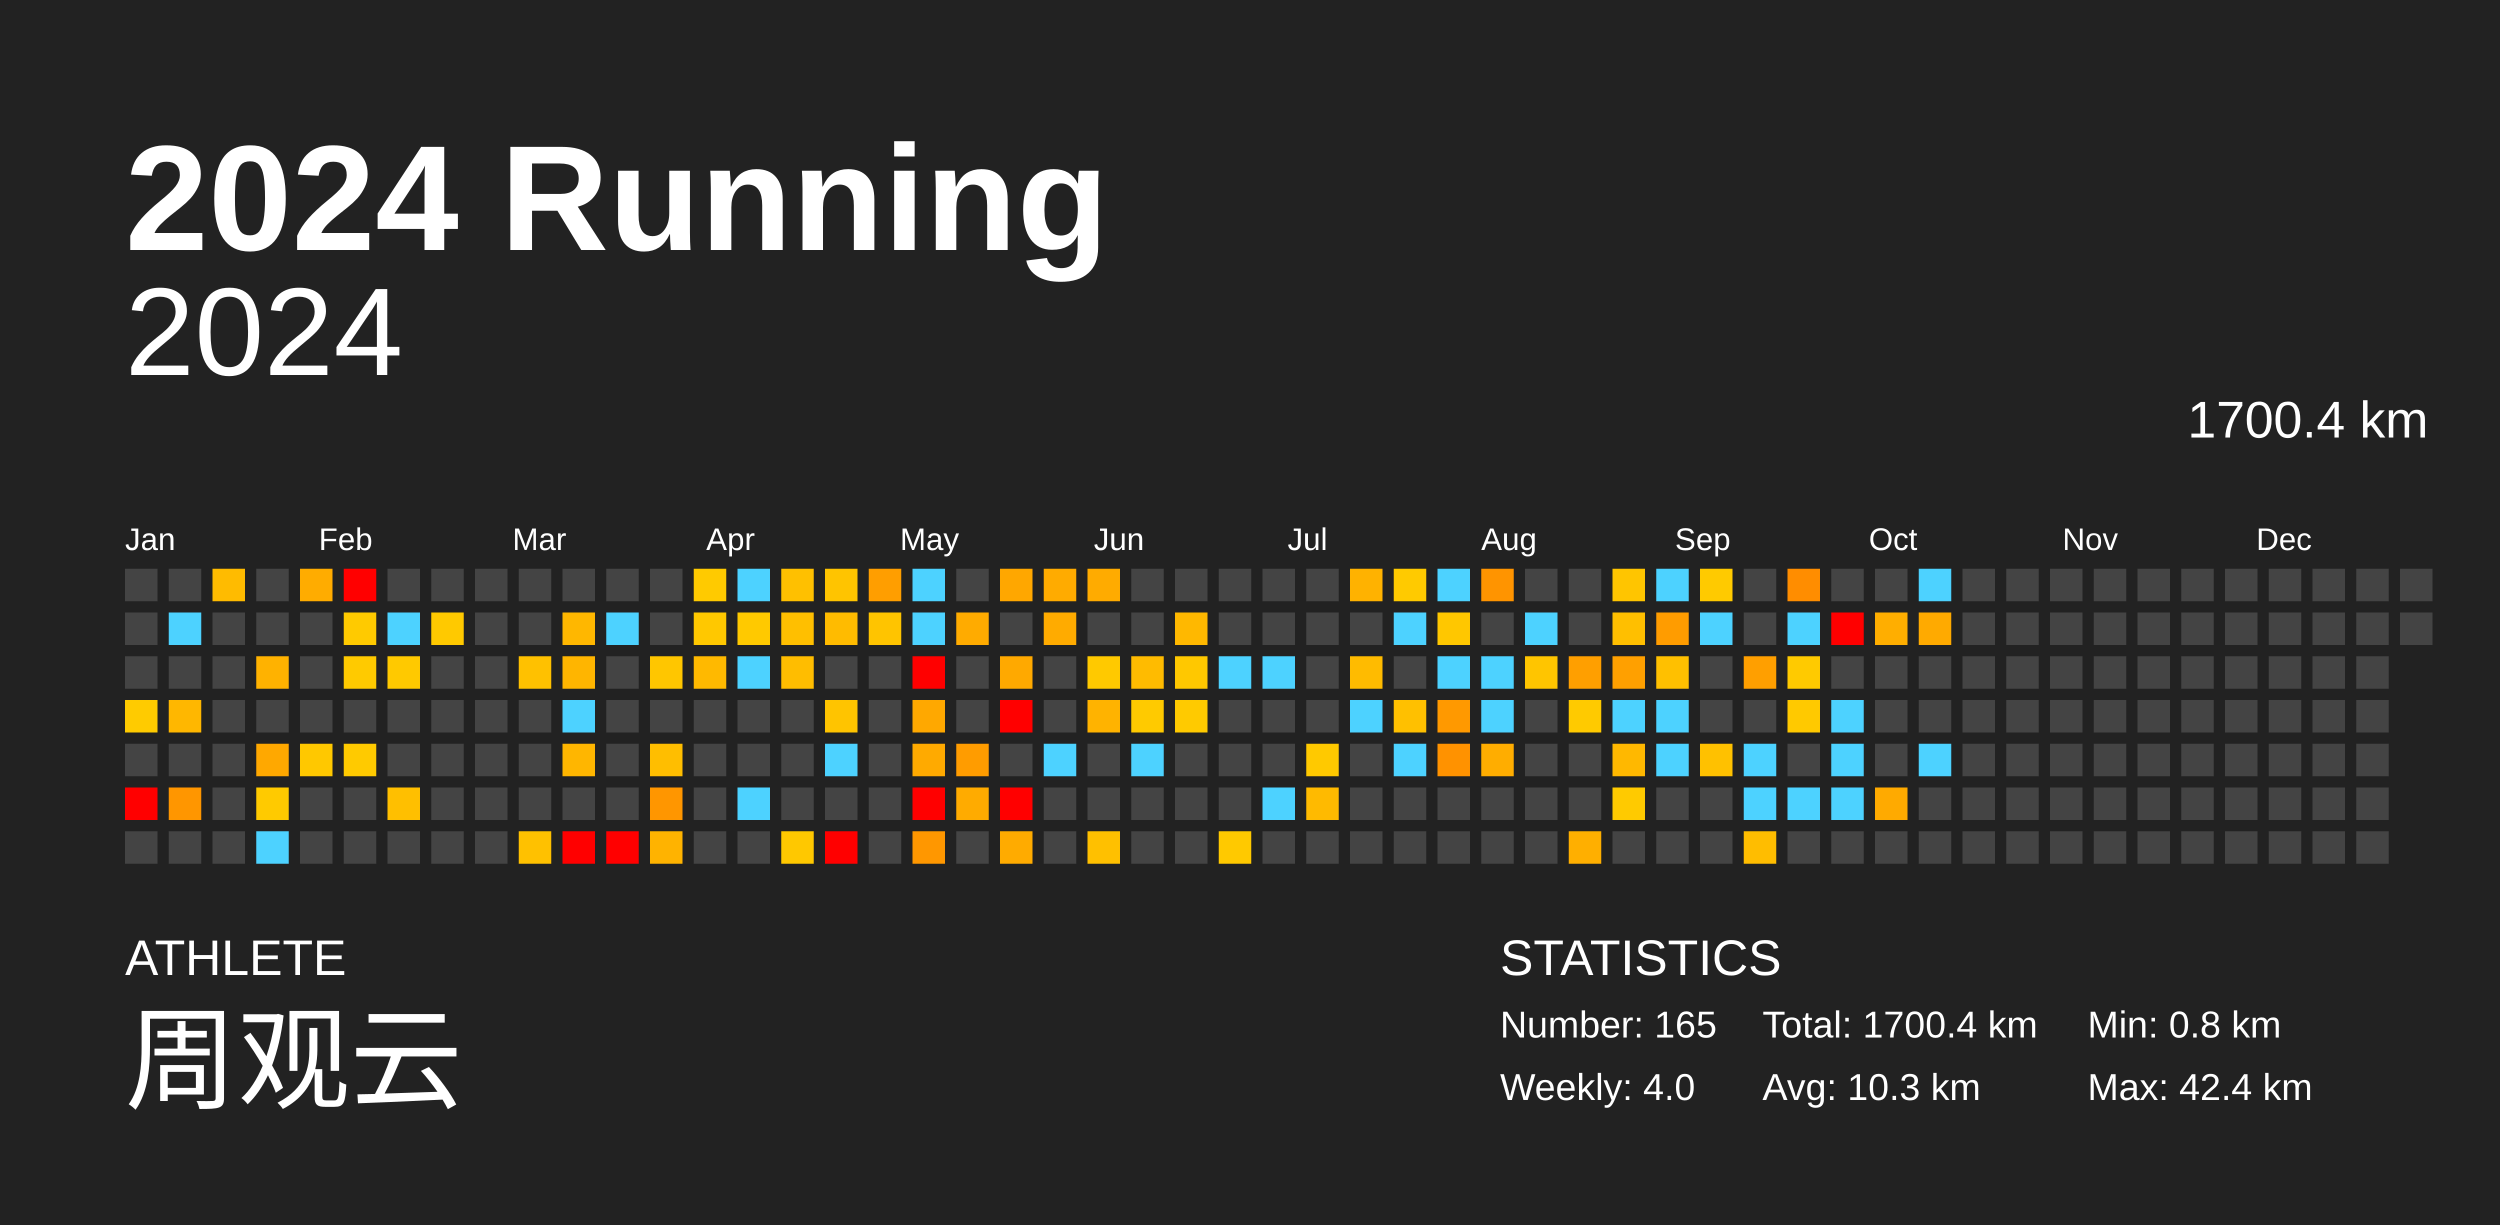
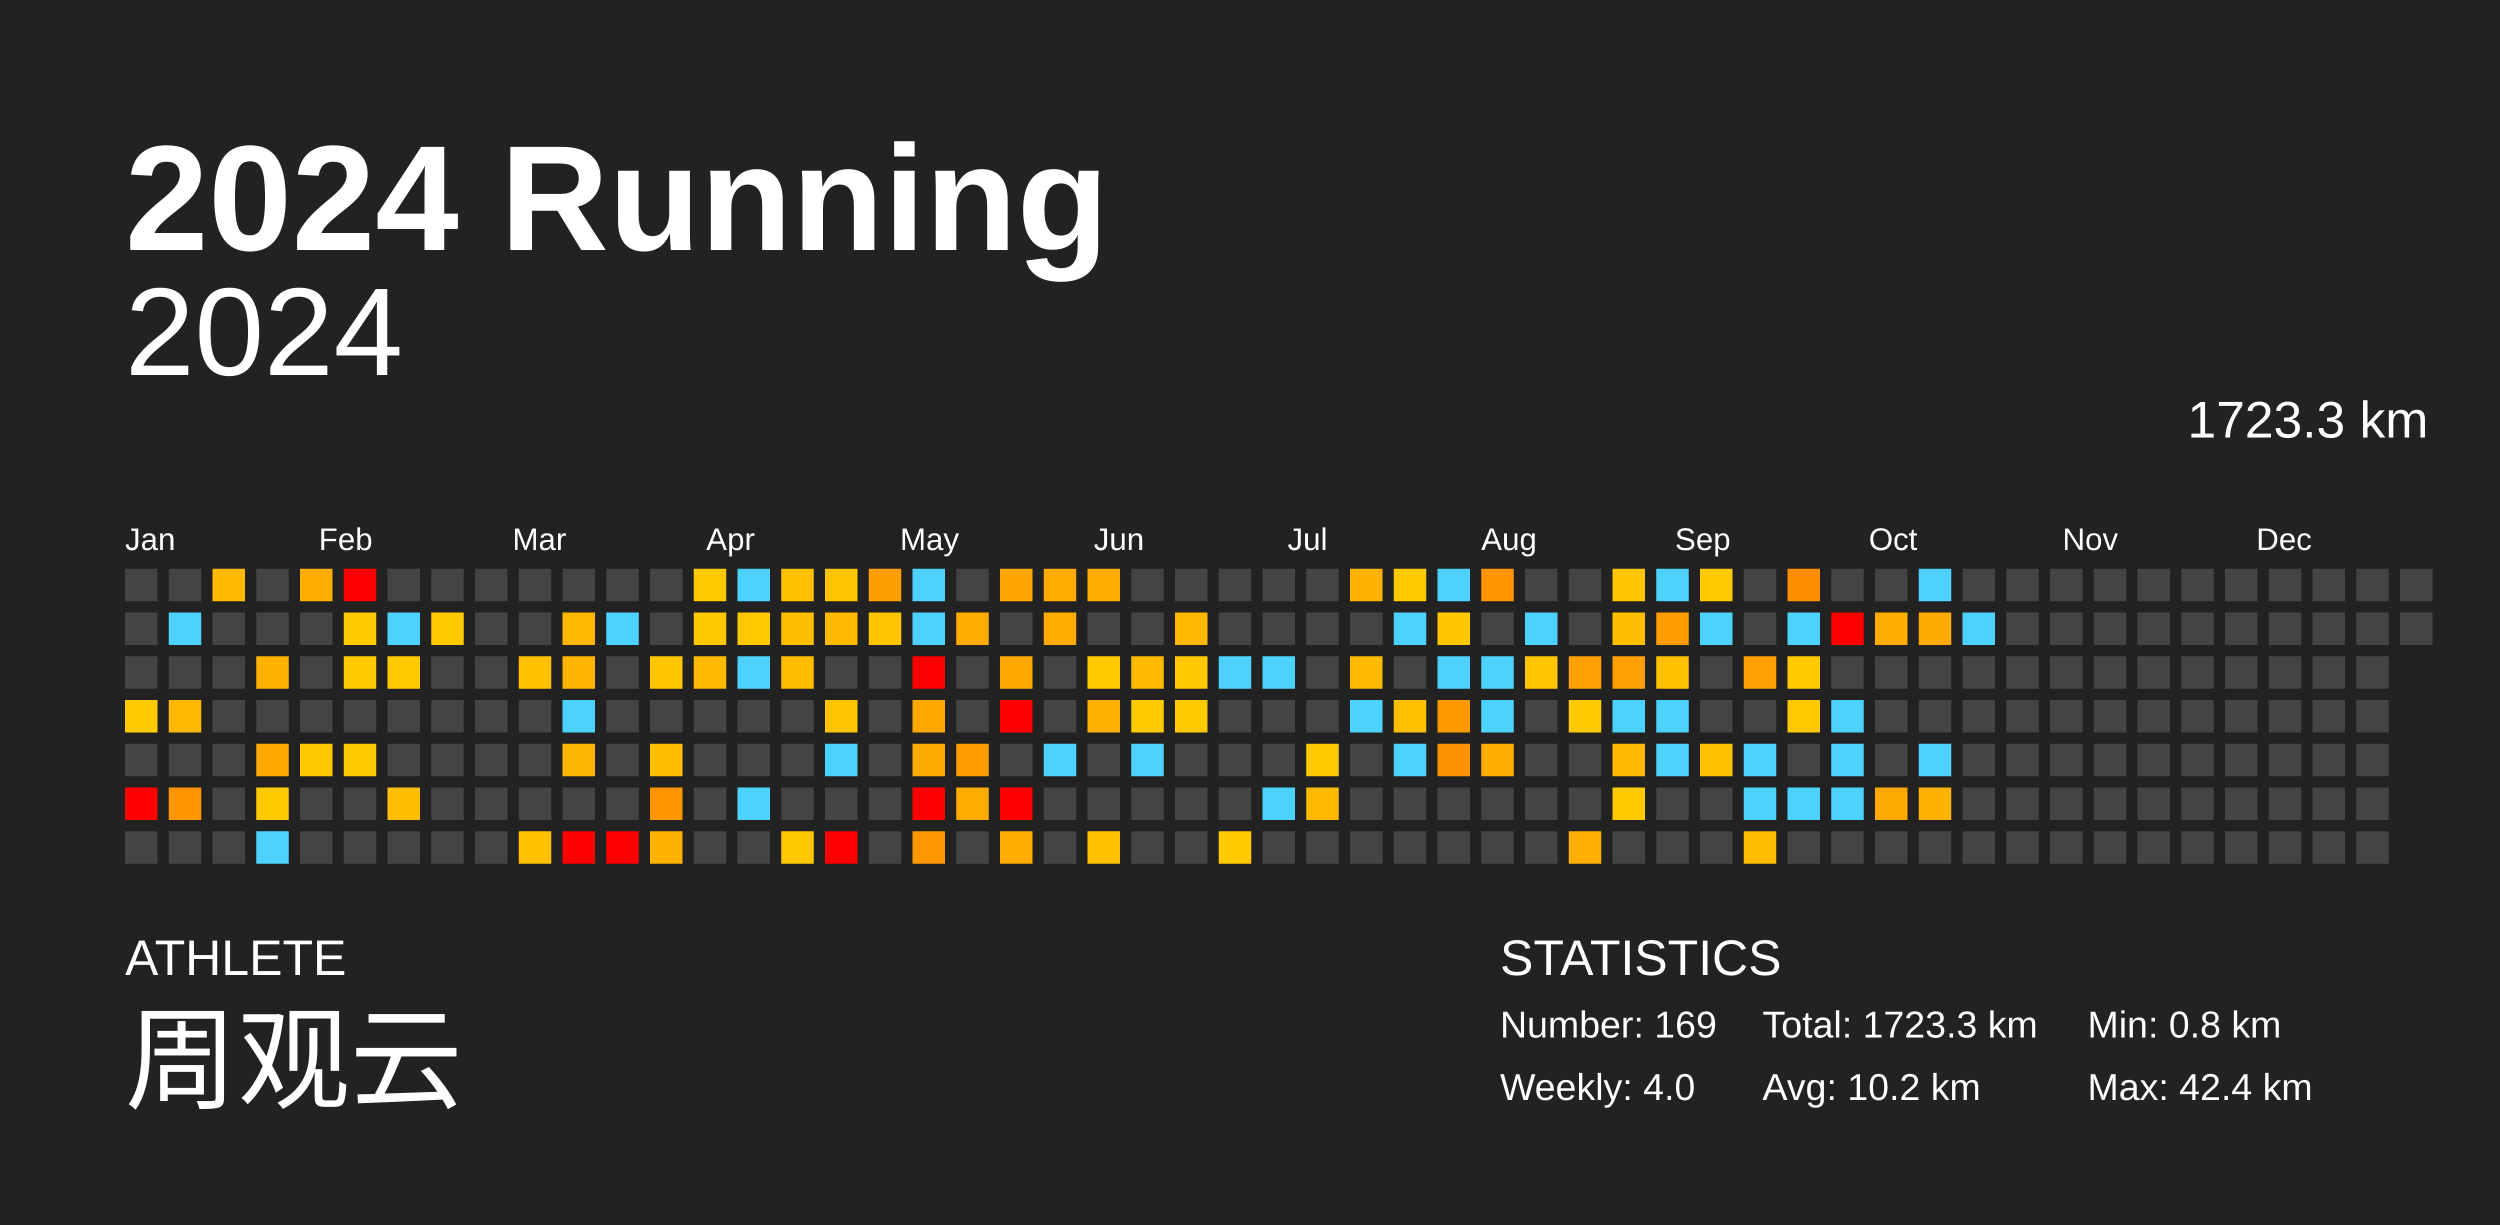
<svg xmlns="http://www.w3.org/2000/svg" baseProfile="full" height="98mm" version="1.1" viewBox="0,0,200,98" width="200mm">
  <defs />
  <rect fill="#222222" height="98" width="200" x="0" y="0" />
  <text fill="#FFFFFF" style="font-size:12px; font-family:Arial; font-weight:bold;" x="10" y="20">2024 Running</text>
  <text fill="#FFFFFF" style="font-size:4px; font-family:Arial" x="10" y="78">ATHLETE</text>
  <text fill="#FFFFFF" style="font-size:9px; font-family:Arial" x="10" y="88">周观云</text>
  <text fill="#FFFFFF" style="font-size:4px; font-family:Arial" x="120" y="78">STATISTICS</text>
-   <text fill="#FFFFFF" style="font-size:3px; font-family:Arial" x="120" y="83">Number: 165</text>
+   <text fill="#FFFFFF" style="font-size:3px; font-family:Arial" x="120" y="83">Number: 169</text>
  <text fill="#FFFFFF" style="font-size:3px; font-family:Arial" x="120" y="88">Weekly: 4.0</text>
-   <text fill="#FFFFFF" style="font-size:3px; font-family:Arial" x="141" y="83">Total: 1700.4 km</text>
-   <text fill="#FFFFFF" style="font-size:3px; font-family:Arial" x="141" y="88">Avg: 10.3 km</text>
+   <text fill="#FFFFFF" style="font-size:3px; font-family:Arial" x="141" y="83">Total: 1723.3 km</text>
+   <text fill="#FFFFFF" style="font-size:3px; font-family:Arial" x="141" y="88">Avg: 10.2 km</text>
  <text fill="#FFFFFF" style="font-size:3px; font-family:Arial" x="167" y="83">Min: 0.8 km</text>
  <text fill="#FFFFFF" style="font-size:3px; font-family:Arial" x="167" y="88">Max: 42.4 km</text>
  <text alignment-baseline="hanging" fill="#FFFFFF" style="font-size:10.0px; font-family:Arial;" x="10" y="30">2024</text>
-   <text alignment-baseline="hanging" fill="#FFFFFF" style="font-size:4.125px; font-family:Arial;" x="175" y="35">1700.4 km</text>
+   <text alignment-baseline="hanging" fill="#FFFFFF" style="font-size:4.125px; font-family:Arial;" x="175" y="35">1723.3 km</text>
  <text fill="#FFFFFF" style="font-size:2.5px; font-family:Arial" x="10.0" y="44">Jan</text>
  <text fill="#FFFFFF" style="font-size:2.5px; font-family:Arial" x="25.5" y="44">Feb</text>
  <text fill="#FFFFFF" style="font-size:2.5px; font-family:Arial" x="41.0" y="44">Mar</text>
  <text fill="#FFFFFF" style="font-size:2.5px; font-family:Arial" x="56.5" y="44">Apr</text>
  <text fill="#FFFFFF" style="font-size:2.5px; font-family:Arial" x="72.0" y="44">May</text>
  <text fill="#FFFFFF" style="font-size:2.5px; font-family:Arial" x="87.5" y="44">Jun</text>
  <text fill="#FFFFFF" style="font-size:2.5px; font-family:Arial" x="103.0" y="44">Jul</text>
  <text fill="#FFFFFF" style="font-size:2.5px; font-family:Arial" x="118.5" y="44">Aug</text>
  <text fill="#FFFFFF" style="font-size:2.5px; font-family:Arial" x="134.0" y="44">Sep</text>
  <text fill="#FFFFFF" style="font-size:2.5px; font-family:Arial" x="149.5" y="44">Oct</text>
  <text fill="#FFFFFF" style="font-size:2.5px; font-family:Arial" x="165.0" y="44">Nov</text>
  <text fill="#FFFFFF" style="font-size:2.5px; font-family:Arial" x="180.5" y="44">Dec</text>
  <rect fill="#444444" height="2.6" width="2.6" x="10.0" y="45.5" />
  <rect fill="#444444" height="2.6" width="2.6" x="10.0" y="49.0" />
  <rect fill="#444444" height="2.6" width="2.6" x="10.0" y="52.5" />
  <rect fill="#ffcb00" height="2.6" width="2.6" x="10.0" y="56.0" />
  <rect fill="#444444" height="2.6" width="2.6" x="10.0" y="59.5" />
  <rect fill="red" height="2.6" width="2.6" x="10.0" y="63.0" />
  <rect fill="#444444" height="2.6" width="2.6" x="10.0" y="66.5" />
  <rect fill="#444444" height="2.6" width="2.6" x="13.5" y="45.5" />
  <rect fill="#4dd2ff" height="2.6" width="2.6" x="13.5" y="49.0" />
  <rect fill="#444444" height="2.6" width="2.6" x="13.5" y="52.5" />
  <rect fill="#ffb700" height="2.6" width="2.6" x="13.5" y="56.0" />
  <rect fill="#444444" height="2.6" width="2.6" x="13.5" y="59.5" />
  <rect fill="#ff9600" height="2.6" width="2.6" x="13.5" y="63.0" />
  <rect fill="#444444" height="2.6" width="2.6" x="13.5" y="66.5" />
  <rect fill="#ffbb00" height="2.6" width="2.6" x="17.0" y="45.5" />
  <rect fill="#444444" height="2.6" width="2.6" x="17.0" y="49.0" />
  <rect fill="#444444" height="2.6" width="2.6" x="17.0" y="52.5" />
  <rect fill="#444444" height="2.6" width="2.6" x="17.0" y="56.0" />
  <rect fill="#444444" height="2.6" width="2.6" x="17.0" y="59.5" />
  <rect fill="#444444" height="2.6" width="2.6" x="17.0" y="63.0" />
  <rect fill="#444444" height="2.6" width="2.6" x="17.0" y="66.5" />
  <rect fill="#444444" height="2.6" width="2.6" x="20.5" y="45.5" />
  <rect fill="#444444" height="2.6" width="2.6" x="20.5" y="49.0" />
  <rect fill="#ffb200" height="2.6" width="2.6" x="20.5" y="52.5" />
  <rect fill="#444444" height="2.6" width="2.6" x="20.5" y="56.0" />
  <rect fill="#ffa800" height="2.6" width="2.6" x="20.5" y="59.5" />
  <rect fill="#ffca00" height="2.6" width="2.6" x="20.5" y="63.0" />
  <rect fill="#4dd2ff" height="2.6" width="2.6" x="20.5" y="66.5" />
  <rect fill="#ffac00" height="2.6" width="2.6" x="24.0" y="45.5" />
  <rect fill="#444444" height="2.6" width="2.6" x="24.0" y="49.0" />
  <rect fill="#444444" height="2.6" width="2.6" x="24.0" y="52.5" />
  <rect fill="#444444" height="2.6" width="2.6" x="24.0" y="56.0" />
  <rect fill="#ffc800" height="2.6" width="2.6" x="24.0" y="59.5" />
  <rect fill="#444444" height="2.6" width="2.6" x="24.0" y="63.0" />
  <rect fill="#444444" height="2.6" width="2.6" x="24.0" y="66.5" />
  <rect fill="red" height="2.6" width="2.6" x="27.5" y="45.5" />
  <rect fill="#ffca00" height="2.6" width="2.6" x="27.5" y="49.0" />
  <rect fill="#ffca00" height="2.6" width="2.6" x="27.5" y="52.5" />
  <rect fill="#444444" height="2.6" width="2.6" x="27.5" y="56.0" />
  <rect fill="#ffca00" height="2.6" width="2.6" x="27.5" y="59.5" />
  <rect fill="#444444" height="2.6" width="2.6" x="27.5" y="63.0" />
  <rect fill="#444444" height="2.6" width="2.6" x="27.5" y="66.5" />
  <rect fill="#444444" height="2.6" width="2.6" x="31.0" y="45.5" />
  <rect fill="#4dd2ff" height="2.6" width="2.6" x="31.0" y="49.0" />
  <rect fill="#ffc900" height="2.6" width="2.6" x="31.0" y="52.5" />
  <rect fill="#444444" height="2.6" width="2.6" x="31.0" y="56.0" />
  <rect fill="#444444" height="2.6" width="2.6" x="31.0" y="59.5" />
  <rect fill="#ffbf00" height="2.6" width="2.6" x="31.0" y="63.0" />
  <rect fill="#444444" height="2.6" width="2.6" x="31.0" y="66.5" />
  <rect fill="#444444" height="2.6" width="2.6" x="34.5" y="45.5" />
  <rect fill="#ffc900" height="2.6" width="2.6" x="34.5" y="49.0" />
  <rect fill="#444444" height="2.6" width="2.6" x="34.5" y="52.5" />
  <rect fill="#444444" height="2.6" width="2.6" x="34.5" y="56.0" />
  <rect fill="#444444" height="2.6" width="2.6" x="34.5" y="59.5" />
  <rect fill="#444444" height="2.6" width="2.6" x="34.5" y="63.0" />
  <rect fill="#444444" height="2.6" width="2.6" x="34.5" y="66.5" />
  <rect fill="#444444" height="2.6" width="2.6" x="38.0" y="45.5" />
  <rect fill="#444444" height="2.6" width="2.6" x="38.0" y="49.0" />
  <rect fill="#444444" height="2.6" width="2.6" x="38.0" y="52.5" />
  <rect fill="#444444" height="2.6" width="2.6" x="38.0" y="56.0" />
  <rect fill="#444444" height="2.6" width="2.6" x="38.0" y="59.5" />
  <rect fill="#444444" height="2.6" width="2.6" x="38.0" y="63.0" />
  <rect fill="#444444" height="2.6" width="2.6" x="38.0" y="66.5" />
  <rect fill="#444444" height="2.6" width="2.6" x="41.5" y="45.5" />
  <rect fill="#444444" height="2.6" width="2.6" x="41.5" y="49.0" />
  <rect fill="#ffc100" height="2.6" width="2.6" x="41.5" y="52.5" />
  <rect fill="#444444" height="2.6" width="2.6" x="41.5" y="56.0" />
  <rect fill="#444444" height="2.6" width="2.6" x="41.5" y="59.5" />
  <rect fill="#444444" height="2.6" width="2.6" x="41.5" y="63.0" />
  <rect fill="#ffc100" height="2.6" width="2.6" x="41.5" y="66.5" />
  <rect fill="#444444" height="2.6" width="2.6" x="45.0" y="45.5" />
  <rect fill="#ffb700" height="2.6" width="2.6" x="45.0" y="49.0" />
  <rect fill="#ffb500" height="2.6" width="2.6" x="45.0" y="52.5" />
  <rect fill="#4dd2ff" height="2.6" width="2.6" x="45.0" y="56.0" />
  <rect fill="#ffb600" height="2.6" width="2.6" x="45.0" y="59.5" />
  <rect fill="#444444" height="2.6" width="2.6" x="45.0" y="63.0" />
  <rect fill="red" height="2.6" width="2.6" x="45.0" y="66.5" />
  <rect fill="#444444" height="2.6" width="2.6" x="48.5" y="45.5" />
  <rect fill="#4dd2ff" height="2.6" width="2.6" x="48.5" y="49.0" />
  <rect fill="#444444" height="2.6" width="2.6" x="48.5" y="52.5" />
  <rect fill="#444444" height="2.6" width="2.6" x="48.5" y="56.0" />
  <rect fill="#444444" height="2.6" width="2.6" x="48.5" y="59.5" />
  <rect fill="#444444" height="2.6" width="2.6" x="48.5" y="63.0" />
  <rect fill="red" height="2.6" width="2.6" x="48.5" y="66.5" />
  <rect fill="#444444" height="2.6" width="2.6" x="52.0" y="45.5" />
  <rect fill="#444444" height="2.6" width="2.6" x="52.0" y="49.0" />
  <rect fill="#ffc600" height="2.6" width="2.6" x="52.0" y="52.5" />
  <rect fill="#444444" height="2.6" width="2.6" x="52.0" y="56.0" />
  <rect fill="#ffbe00" height="2.6" width="2.6" x="52.0" y="59.5" />
  <rect fill="#ff9600" height="2.6" width="2.6" x="52.0" y="63.0" />
  <rect fill="#ffb300" height="2.6" width="2.6" x="52.0" y="66.5" />
  <rect fill="#ffca00" height="2.6" width="2.6" x="55.5" y="45.5" />
  <rect fill="#ffc800" height="2.6" width="2.6" x="55.5" y="49.0" />
  <rect fill="#ffb900" height="2.6" width="2.6" x="55.5" y="52.5" />
  <rect fill="#444444" height="2.6" width="2.6" x="55.5" y="56.0" />
  <rect fill="#444444" height="2.6" width="2.6" x="55.5" y="59.5" />
  <rect fill="#444444" height="2.6" width="2.6" x="55.5" y="63.0" />
  <rect fill="#444444" height="2.6" width="2.6" x="55.5" y="66.5" />
  <rect fill="#4dd2ff" height="2.6" width="2.6" x="59.0" y="45.5" />
  <rect fill="#ffc900" height="2.6" width="2.6" x="59.0" y="49.0" />
  <rect fill="#4dd2ff" height="2.6" width="2.6" x="59.0" y="52.5" />
  <rect fill="#444444" height="2.6" width="2.6" x="59.0" y="56.0" />
  <rect fill="#444444" height="2.6" width="2.6" x="59.0" y="59.5" />
  <rect fill="#4dd2ff" height="2.6" width="2.6" x="59.0" y="63.0" />
  <rect fill="#444444" height="2.6" width="2.6" x="59.0" y="66.5" />
  <rect fill="#ffc000" height="2.6" width="2.6" x="62.5" y="45.5" />
  <rect fill="#ffbf00" height="2.6" width="2.6" x="62.5" y="49.0" />
  <rect fill="#ffbd00" height="2.6" width="2.6" x="62.5" y="52.5" />
  <rect fill="#444444" height="2.6" width="2.6" x="62.5" y="56.0" />
  <rect fill="#444444" height="2.6" width="2.6" x="62.5" y="59.5" />
  <rect fill="#444444" height="2.6" width="2.6" x="62.5" y="63.0" />
  <rect fill="#ffc800" height="2.6" width="2.6" x="62.5" y="66.5" />
  <rect fill="#ffc400" height="2.6" width="2.6" x="66.0" y="45.5" />
  <rect fill="#ffbb00" height="2.6" width="2.6" x="66.0" y="49.0" />
  <rect fill="#444444" height="2.6" width="2.6" x="66.0" y="52.5" />
  <rect fill="#ffc400" height="2.6" width="2.6" x="66.0" y="56.0" />
  <rect fill="#4dd2ff" height="2.6" width="2.6" x="66.0" y="59.5" />
  <rect fill="#444444" height="2.6" width="2.6" x="66.0" y="63.0" />
  <rect fill="red" height="2.6" width="2.6" x="66.0" y="66.5" />
  <rect fill="#ff9e00" height="2.6" width="2.6" x="69.5" y="45.5" />
  <rect fill="#ffc400" height="2.6" width="2.6" x="69.5" y="49.0" />
  <rect fill="#444444" height="2.6" width="2.6" x="69.5" y="52.5" />
  <rect fill="#444444" height="2.6" width="2.6" x="69.5" y="56.0" />
  <rect fill="#444444" height="2.6" width="2.6" x="69.5" y="59.5" />
  <rect fill="#444444" height="2.6" width="2.6" x="69.5" y="63.0" />
  <rect fill="#444444" height="2.6" width="2.6" x="69.5" y="66.5" />
  <rect fill="#4dd2ff" height="2.6" width="2.6" x="73.0" y="45.5" />
  <rect fill="#4dd2ff" height="2.6" width="2.6" x="73.0" y="49.0" />
  <rect fill="red" height="2.6" width="2.6" x="73.0" y="52.5" />
  <rect fill="#ffa800" height="2.6" width="2.6" x="73.0" y="56.0" />
  <rect fill="#ffaa00" height="2.6" width="2.6" x="73.0" y="59.5" />
  <rect fill="red" height="2.6" width="2.6" x="73.0" y="63.0" />
  <rect fill="#ff9700" height="2.6" width="2.6" x="73.0" y="66.5" />
  <rect fill="#444444" height="2.6" width="2.6" x="76.5" y="45.5" />
  <rect fill="#ffab00" height="2.6" width="2.6" x="76.5" y="49.0" />
  <rect fill="#444444" height="2.6" width="2.6" x="76.5" y="52.5" />
  <rect fill="#444444" height="2.6" width="2.6" x="76.5" y="56.0" />
  <rect fill="#ff9c00" height="2.6" width="2.6" x="76.5" y="59.5" />
  <rect fill="#ffab00" height="2.6" width="2.6" x="76.5" y="63.0" />
  <rect fill="#444444" height="2.6" width="2.6" x="76.5" y="66.5" />
  <rect fill="#ffa700" height="2.6" width="2.6" x="80.0" y="45.5" />
  <rect fill="#444444" height="2.6" width="2.6" x="80.0" y="49.0" />
  <rect fill="#ffa900" height="2.6" width="2.6" x="80.0" y="52.5" />
  <rect fill="red" height="2.6" width="2.6" x="80.0" y="56.0" />
  <rect fill="#444444" height="2.6" width="2.6" x="80.0" y="59.5" />
  <rect fill="red" height="2.6" width="2.6" x="80.0" y="63.0" />
  <rect fill="#ffab00" height="2.6" width="2.6" x="80.0" y="66.5" />
  <rect fill="#ffab00" height="2.6" width="2.6" x="83.5" y="45.5" />
  <rect fill="#ffab00" height="2.6" width="2.6" x="83.5" y="49.0" />
  <rect fill="#444444" height="2.6" width="2.6" x="83.5" y="52.5" />
  <rect fill="#444444" height="2.6" width="2.6" x="83.5" y="56.0" />
  <rect fill="#4dd2ff" height="2.6" width="2.6" x="83.5" y="59.5" />
  <rect fill="#444444" height="2.6" width="2.6" x="83.5" y="63.0" />
  <rect fill="#444444" height="2.6" width="2.6" x="83.5" y="66.5" />
  <rect fill="#ffab00" height="2.6" width="2.6" x="87.0" y="45.5" />
  <rect fill="#444444" height="2.6" width="2.6" x="87.0" y="49.0" />
  <rect fill="#ffc900" height="2.6" width="2.6" x="87.0" y="52.5" />
  <rect fill="#ffb300" height="2.6" width="2.6" x="87.0" y="56.0" />
  <rect fill="#444444" height="2.6" width="2.6" x="87.0" y="59.5" />
  <rect fill="#444444" height="2.6" width="2.6" x="87.0" y="63.0" />
  <rect fill="#ffc000" height="2.6" width="2.6" x="87.0" y="66.5" />
  <rect fill="#444444" height="2.6" width="2.6" x="90.5" y="45.5" />
  <rect fill="#444444" height="2.6" width="2.6" x="90.5" y="49.0" />
  <rect fill="#ffbb00" height="2.6" width="2.6" x="90.5" y="52.5" />
  <rect fill="#ffca00" height="2.6" width="2.6" x="90.5" y="56.0" />
  <rect fill="#4dd2ff" height="2.6" width="2.6" x="90.5" y="59.5" />
  <rect fill="#444444" height="2.6" width="2.6" x="90.5" y="63.0" />
  <rect fill="#444444" height="2.6" width="2.6" x="90.5" y="66.5" />
  <rect fill="#444444" height="2.6" width="2.6" x="94.0" y="45.5" />
  <rect fill="#ffb800" height="2.6" width="2.6" x="94.0" y="49.0" />
  <rect fill="#ffc800" height="2.6" width="2.6" x="94.0" y="52.5" />
  <rect fill="#ffca00" height="2.6" width="2.6" x="94.0" y="56.0" />
  <rect fill="#444444" height="2.6" width="2.6" x="94.0" y="59.5" />
  <rect fill="#444444" height="2.6" width="2.6" x="94.0" y="63.0" />
  <rect fill="#444444" height="2.6" width="2.6" x="94.0" y="66.5" />
  <rect fill="#444444" height="2.6" width="2.6" x="97.5" y="45.5" />
  <rect fill="#444444" height="2.6" width="2.6" x="97.5" y="49.0" />
  <rect fill="#4dd2ff" height="2.6" width="2.6" x="97.5" y="52.5" />
  <rect fill="#444444" height="2.6" width="2.6" x="97.5" y="56.0" />
  <rect fill="#444444" height="2.6" width="2.6" x="97.5" y="59.5" />
  <rect fill="#444444" height="2.6" width="2.6" x="97.5" y="63.0" />
  <rect fill="#ffc900" height="2.6" width="2.6" x="97.5" y="66.5" />
  <rect fill="#444444" height="2.6" width="2.6" x="101.0" y="45.5" />
  <rect fill="#444444" height="2.6" width="2.6" x="101.0" y="49.0" />
  <rect fill="#4dd2ff" height="2.6" width="2.6" x="101.0" y="52.5" />
  <rect fill="#444444" height="2.6" width="2.6" x="101.0" y="56.0" />
  <rect fill="#444444" height="2.6" width="2.6" x="101.0" y="59.5" />
  <rect fill="#4dd2ff" height="2.6" width="2.6" x="101.0" y="63.0" />
  <rect fill="#444444" height="2.6" width="2.6" x="101.0" y="66.5" />
  <rect fill="#444444" height="2.6" width="2.6" x="104.5" y="45.5" />
  <rect fill="#444444" height="2.6" width="2.6" x="104.5" y="49.0" />
  <rect fill="#444444" height="2.6" width="2.6" x="104.5" y="52.5" />
  <rect fill="#444444" height="2.6" width="2.6" x="104.5" y="56.0" />
  <rect fill="#ffc900" height="2.6" width="2.6" x="104.5" y="59.5" />
  <rect fill="#ffba00" height="2.6" width="2.6" x="104.5" y="63.0" />
  <rect fill="#444444" height="2.6" width="2.6" x="104.5" y="66.5" />
  <rect fill="#ffb200" height="2.6" width="2.6" x="108.0" y="45.5" />
  <rect fill="#444444" height="2.6" width="2.6" x="108.0" y="49.0" />
  <rect fill="#ffbb00" height="2.6" width="2.6" x="108.0" y="52.5" />
  <rect fill="#4dd2ff" height="2.6" width="2.6" x="108.0" y="56.0" />
  <rect fill="#444444" height="2.6" width="2.6" x="108.0" y="59.5" />
  <rect fill="#444444" height="2.6" width="2.6" x="108.0" y="63.0" />
  <rect fill="#444444" height="2.6" width="2.6" x="108.0" y="66.5" />
  <rect fill="#ffca00" height="2.6" width="2.6" x="111.5" y="45.5" />
  <rect fill="#4dd2ff" height="2.6" width="2.6" x="111.5" y="49.0" />
  <rect fill="#444444" height="2.6" width="2.6" x="111.5" y="52.5" />
  <rect fill="#ffc000" height="2.6" width="2.6" x="111.5" y="56.0" />
  <rect fill="#4dd2ff" height="2.6" width="2.6" x="111.5" y="59.5" />
  <rect fill="#444444" height="2.6" width="2.6" x="111.5" y="63.0" />
  <rect fill="#444444" height="2.6" width="2.6" x="111.5" y="66.5" />
  <rect fill="#4dd2ff" height="2.6" width="2.6" x="115.0" y="45.5" />
  <rect fill="#ffc700" height="2.6" width="2.6" x="115.0" y="49.0" />
  <rect fill="#4dd2ff" height="2.6" width="2.6" x="115.0" y="52.5" />
  <rect fill="#ff9900" height="2.6" width="2.6" x="115.0" y="56.0" />
  <rect fill="#ff9200" height="2.6" width="2.6" x="115.0" y="59.5" />
  <rect fill="#444444" height="2.6" width="2.6" x="115.0" y="63.0" />
  <rect fill="#444444" height="2.6" width="2.6" x="115.0" y="66.5" />
  <rect fill="#ff9400" height="2.6" width="2.6" x="118.5" y="45.5" />
  <rect fill="#444444" height="2.6" width="2.6" x="118.5" y="49.0" />
  <rect fill="#4dd2ff" height="2.6" width="2.6" x="118.5" y="52.5" />
  <rect fill="#4dd2ff" height="2.6" width="2.6" x="118.5" y="56.0" />
  <rect fill="#ffad00" height="2.6" width="2.6" x="118.5" y="59.5" />
  <rect fill="#444444" height="2.6" width="2.6" x="118.5" y="63.0" />
  <rect fill="#444444" height="2.6" width="2.6" x="118.5" y="66.5" />
  <rect fill="#444444" height="2.6" width="2.6" x="122.0" y="45.5" />
  <rect fill="#4dd2ff" height="2.6" width="2.6" x="122.0" y="49.0" />
  <rect fill="#ffc500" height="2.6" width="2.6" x="122.0" y="52.5" />
  <rect fill="#444444" height="2.6" width="2.6" x="122.0" y="56.0" />
  <rect fill="#444444" height="2.6" width="2.6" x="122.0" y="59.5" />
  <rect fill="#444444" height="2.6" width="2.6" x="122.0" y="63.0" />
  <rect fill="#444444" height="2.6" width="2.6" x="122.0" y="66.5" />
  <rect fill="#444444" height="2.6" width="2.6" x="125.5" y="45.5" />
  <rect fill="#444444" height="2.6" width="2.6" x="125.5" y="49.0" />
  <rect fill="#ff9f00" height="2.6" width="2.6" x="125.5" y="52.5" />
  <rect fill="#ffca00" height="2.6" width="2.6" x="125.5" y="56.0" />
  <rect fill="#444444" height="2.6" width="2.6" x="125.5" y="59.5" />
  <rect fill="#444444" height="2.6" width="2.6" x="125.5" y="63.0" />
  <rect fill="#ffaf00" height="2.6" width="2.6" x="125.5" y="66.5" />
  <rect fill="#ffc500" height="2.6" width="2.6" x="129.0" y="45.5" />
  <rect fill="#ffbf00" height="2.6" width="2.6" x="129.0" y="49.0" />
  <rect fill="#ffa000" height="2.6" width="2.6" x="129.0" y="52.5" />
  <rect fill="#4dd2ff" height="2.6" width="2.6" x="129.0" y="56.0" />
  <rect fill="#ffb800" height="2.6" width="2.6" x="129.0" y="59.5" />
  <rect fill="#ffca00" height="2.6" width="2.6" x="129.0" y="63.0" />
  <rect fill="#444444" height="2.6" width="2.6" x="129.0" y="66.5" />
  <rect fill="#4dd2ff" height="2.6" width="2.6" x="132.5" y="45.5" />
  <rect fill="#ff9c00" height="2.6" width="2.6" x="132.5" y="49.0" />
  <rect fill="#ffc000" height="2.6" width="2.6" x="132.5" y="52.5" />
  <rect fill="#4dd2ff" height="2.6" width="2.6" x="132.5" y="56.0" />
  <rect fill="#4dd2ff" height="2.6" width="2.6" x="132.5" y="59.5" />
  <rect fill="#444444" height="2.6" width="2.6" x="132.5" y="63.0" />
  <rect fill="#444444" height="2.6" width="2.6" x="132.5" y="66.5" />
  <rect fill="#ffca00" height="2.6" width="2.6" x="136.0" y="45.5" />
  <rect fill="#4dd2ff" height="2.6" width="2.6" x="136.0" y="49.0" />
  <rect fill="#444444" height="2.6" width="2.6" x="136.0" y="52.5" />
  <rect fill="#444444" height="2.6" width="2.6" x="136.0" y="56.0" />
  <rect fill="#ffc100" height="2.6" width="2.6" x="136.0" y="59.5" />
  <rect fill="#444444" height="2.6" width="2.6" x="136.0" y="63.0" />
  <rect fill="#444444" height="2.6" width="2.6" x="136.0" y="66.5" />
  <rect fill="#444444" height="2.6" width="2.6" x="139.5" y="45.5" />
  <rect fill="#444444" height="2.6" width="2.6" x="139.5" y="49.0" />
  <rect fill="#ff9f00" height="2.6" width="2.6" x="139.5" y="52.5" />
  <rect fill="#444444" height="2.6" width="2.6" x="139.5" y="56.0" />
  <rect fill="#4dd2ff" height="2.6" width="2.6" x="139.5" y="59.5" />
  <rect fill="#4dd2ff" height="2.6" width="2.6" x="139.5" y="63.0" />
  <rect fill="#ffbd00" height="2.6" width="2.6" x="139.5" y="66.5" />
  <rect fill="#ff8d00" height="2.6" width="2.6" x="143.0" y="45.5" />
  <rect fill="#4dd2ff" height="2.6" width="2.6" x="143.0" y="49.0" />
  <rect fill="#ffca00" height="2.6" width="2.6" x="143.0" y="52.5" />
  <rect fill="#ffc900" height="2.6" width="2.6" x="143.0" y="56.0" />
  <rect fill="#444444" height="2.6" width="2.6" x="143.0" y="59.5" />
  <rect fill="#4dd2ff" height="2.6" width="2.6" x="143.0" y="63.0" />
  <rect fill="#444444" height="2.6" width="2.6" x="143.0" y="66.5" />
  <rect fill="#444444" height="2.6" width="2.6" x="146.5" y="45.5" />
  <rect fill="red" height="2.6" width="2.6" x="146.5" y="49.0" />
  <rect fill="#444444" height="2.6" width="2.6" x="146.5" y="52.5" />
  <rect fill="#4dd2ff" height="2.6" width="2.6" x="146.5" y="56.0" />
  <rect fill="#4dd2ff" height="2.6" width="2.6" x="146.5" y="59.5" />
  <rect fill="#4dd2ff" height="2.6" width="2.6" x="146.5" y="63.0" />
  <rect fill="#444444" height="2.6" width="2.6" x="146.5" y="66.5" />
  <rect fill="#444444" height="2.6" width="2.6" x="150.0" y="45.5" />
  <rect fill="#ffae00" height="2.6" width="2.6" x="150.0" y="49.0" />
  <rect fill="#444444" height="2.6" width="2.6" x="150.0" y="52.5" />
  <rect fill="#444444" height="2.6" width="2.6" x="150.0" y="56.0" />
  <rect fill="#444444" height="2.6" width="2.6" x="150.0" y="59.5" />
  <rect fill="#ffaa00" height="2.6" width="2.6" x="150.0" y="63.0" />
  <rect fill="#444444" height="2.6" width="2.6" x="150.0" y="66.5" />
  <rect fill="#4dd2ff" height="2.6" width="2.6" x="153.5" y="45.5" />
  <rect fill="#ffaa00" height="2.6" width="2.6" x="153.5" y="49.0" />
  <rect fill="#444444" height="2.6" width="2.6" x="153.5" y="52.5" />
  <rect fill="#444444" height="2.6" width="2.6" x="153.5" y="56.0" />
  <rect fill="#4dd2ff" height="2.6" width="2.6" x="153.5" y="59.5" />
-   <rect fill="#444444" height="2.6" width="2.6" x="153.5" y="63.0" />
+   <rect fill="#ffb300" height="2.6" width="2.6" x="153.5" y="63.0" />
  <rect fill="#444444" height="2.6" width="2.6" x="153.5" y="66.5" />
  <rect fill="#444444" height="2.6" width="2.6" x="157.0" y="45.5" />
-   <rect fill="#444444" height="2.6" width="2.6" x="157.0" y="49.0" />
+   <rect fill="#4dd2ff" height="2.6" width="2.6" x="157.0" y="49.0" />
  <rect fill="#444444" height="2.6" width="2.6" x="157.0" y="52.5" />
  <rect fill="#444444" height="2.6" width="2.6" x="157.0" y="56.0" />
  <rect fill="#444444" height="2.6" width="2.6" x="157.0" y="59.5" />
  <rect fill="#444444" height="2.6" width="2.6" x="157.0" y="63.0" />
  <rect fill="#444444" height="2.6" width="2.6" x="157.0" y="66.5" />
  <rect fill="#444444" height="2.6" width="2.6" x="160.5" y="45.5" />
  <rect fill="#444444" height="2.6" width="2.6" x="160.5" y="49.0" />
  <rect fill="#444444" height="2.6" width="2.6" x="160.5" y="52.5" />
  <rect fill="#444444" height="2.6" width="2.6" x="160.5" y="56.0" />
  <rect fill="#444444" height="2.6" width="2.6" x="160.5" y="59.5" />
  <rect fill="#444444" height="2.6" width="2.6" x="160.5" y="63.0" />
  <rect fill="#444444" height="2.6" width="2.6" x="160.5" y="66.5" />
  <rect fill="#444444" height="2.6" width="2.6" x="164.0" y="45.5" />
  <rect fill="#444444" height="2.6" width="2.6" x="164.0" y="49.0" />
  <rect fill="#444444" height="2.6" width="2.6" x="164.0" y="52.5" />
  <rect fill="#444444" height="2.6" width="2.6" x="164.0" y="56.0" />
  <rect fill="#444444" height="2.6" width="2.6" x="164.0" y="59.5" />
  <rect fill="#444444" height="2.6" width="2.6" x="164.0" y="63.0" />
  <rect fill="#444444" height="2.6" width="2.6" x="164.0" y="66.5" />
  <rect fill="#444444" height="2.6" width="2.6" x="167.5" y="45.5" />
  <rect fill="#444444" height="2.6" width="2.6" x="167.5" y="49.0" />
  <rect fill="#444444" height="2.6" width="2.6" x="167.5" y="52.5" />
  <rect fill="#444444" height="2.6" width="2.6" x="167.5" y="56.0" />
  <rect fill="#444444" height="2.6" width="2.6" x="167.5" y="59.5" />
  <rect fill="#444444" height="2.6" width="2.6" x="167.5" y="63.0" />
  <rect fill="#444444" height="2.6" width="2.6" x="167.5" y="66.5" />
  <rect fill="#444444" height="2.6" width="2.6" x="171.0" y="45.5" />
  <rect fill="#444444" height="2.6" width="2.6" x="171.0" y="49.0" />
  <rect fill="#444444" height="2.6" width="2.6" x="171.0" y="52.5" />
  <rect fill="#444444" height="2.6" width="2.6" x="171.0" y="56.0" />
  <rect fill="#444444" height="2.6" width="2.6" x="171.0" y="59.5" />
  <rect fill="#444444" height="2.6" width="2.6" x="171.0" y="63.0" />
  <rect fill="#444444" height="2.6" width="2.6" x="171.0" y="66.5" />
  <rect fill="#444444" height="2.6" width="2.6" x="174.5" y="45.5" />
  <rect fill="#444444" height="2.6" width="2.6" x="174.5" y="49.0" />
  <rect fill="#444444" height="2.6" width="2.6" x="174.5" y="52.5" />
  <rect fill="#444444" height="2.6" width="2.6" x="174.5" y="56.0" />
  <rect fill="#444444" height="2.6" width="2.6" x="174.5" y="59.5" />
  <rect fill="#444444" height="2.6" width="2.6" x="174.5" y="63.0" />
  <rect fill="#444444" height="2.6" width="2.6" x="174.5" y="66.5" />
  <rect fill="#444444" height="2.6" width="2.6" x="178.0" y="45.5" />
  <rect fill="#444444" height="2.6" width="2.6" x="178.0" y="49.0" />
  <rect fill="#444444" height="2.6" width="2.6" x="178.0" y="52.5" />
  <rect fill="#444444" height="2.6" width="2.6" x="178.0" y="56.0" />
  <rect fill="#444444" height="2.6" width="2.6" x="178.0" y="59.5" />
  <rect fill="#444444" height="2.6" width="2.6" x="178.0" y="63.0" />
  <rect fill="#444444" height="2.6" width="2.6" x="178.0" y="66.5" />
  <rect fill="#444444" height="2.6" width="2.6" x="181.5" y="45.5" />
  <rect fill="#444444" height="2.6" width="2.6" x="181.5" y="49.0" />
  <rect fill="#444444" height="2.6" width="2.6" x="181.5" y="52.5" />
  <rect fill="#444444" height="2.6" width="2.6" x="181.5" y="56.0" />
  <rect fill="#444444" height="2.6" width="2.6" x="181.5" y="59.5" />
  <rect fill="#444444" height="2.6" width="2.6" x="181.5" y="63.0" />
  <rect fill="#444444" height="2.6" width="2.6" x="181.5" y="66.5" />
  <rect fill="#444444" height="2.6" width="2.6" x="185.0" y="45.5" />
  <rect fill="#444444" height="2.6" width="2.6" x="185.0" y="49.0" />
  <rect fill="#444444" height="2.6" width="2.6" x="185.0" y="52.5" />
  <rect fill="#444444" height="2.6" width="2.6" x="185.0" y="56.0" />
  <rect fill="#444444" height="2.6" width="2.6" x="185.0" y="59.5" />
  <rect fill="#444444" height="2.6" width="2.6" x="185.0" y="63.0" />
  <rect fill="#444444" height="2.6" width="2.6" x="185.0" y="66.5" />
  <rect fill="#444444" height="2.6" width="2.6" x="188.5" y="45.5" />
  <rect fill="#444444" height="2.6" width="2.6" x="188.5" y="49.0" />
  <rect fill="#444444" height="2.6" width="2.6" x="188.5" y="52.5" />
  <rect fill="#444444" height="2.6" width="2.6" x="188.5" y="56.0" />
  <rect fill="#444444" height="2.6" width="2.6" x="188.5" y="59.5" />
  <rect fill="#444444" height="2.6" width="2.6" x="188.5" y="63.0" />
  <rect fill="#444444" height="2.6" width="2.6" x="188.5" y="66.5" />
  <rect fill="#444444" height="2.6" width="2.6" x="192.0" y="45.5" />
  <rect fill="#444444" height="2.6" width="2.6" x="192.0" y="49.0" />
</svg>
